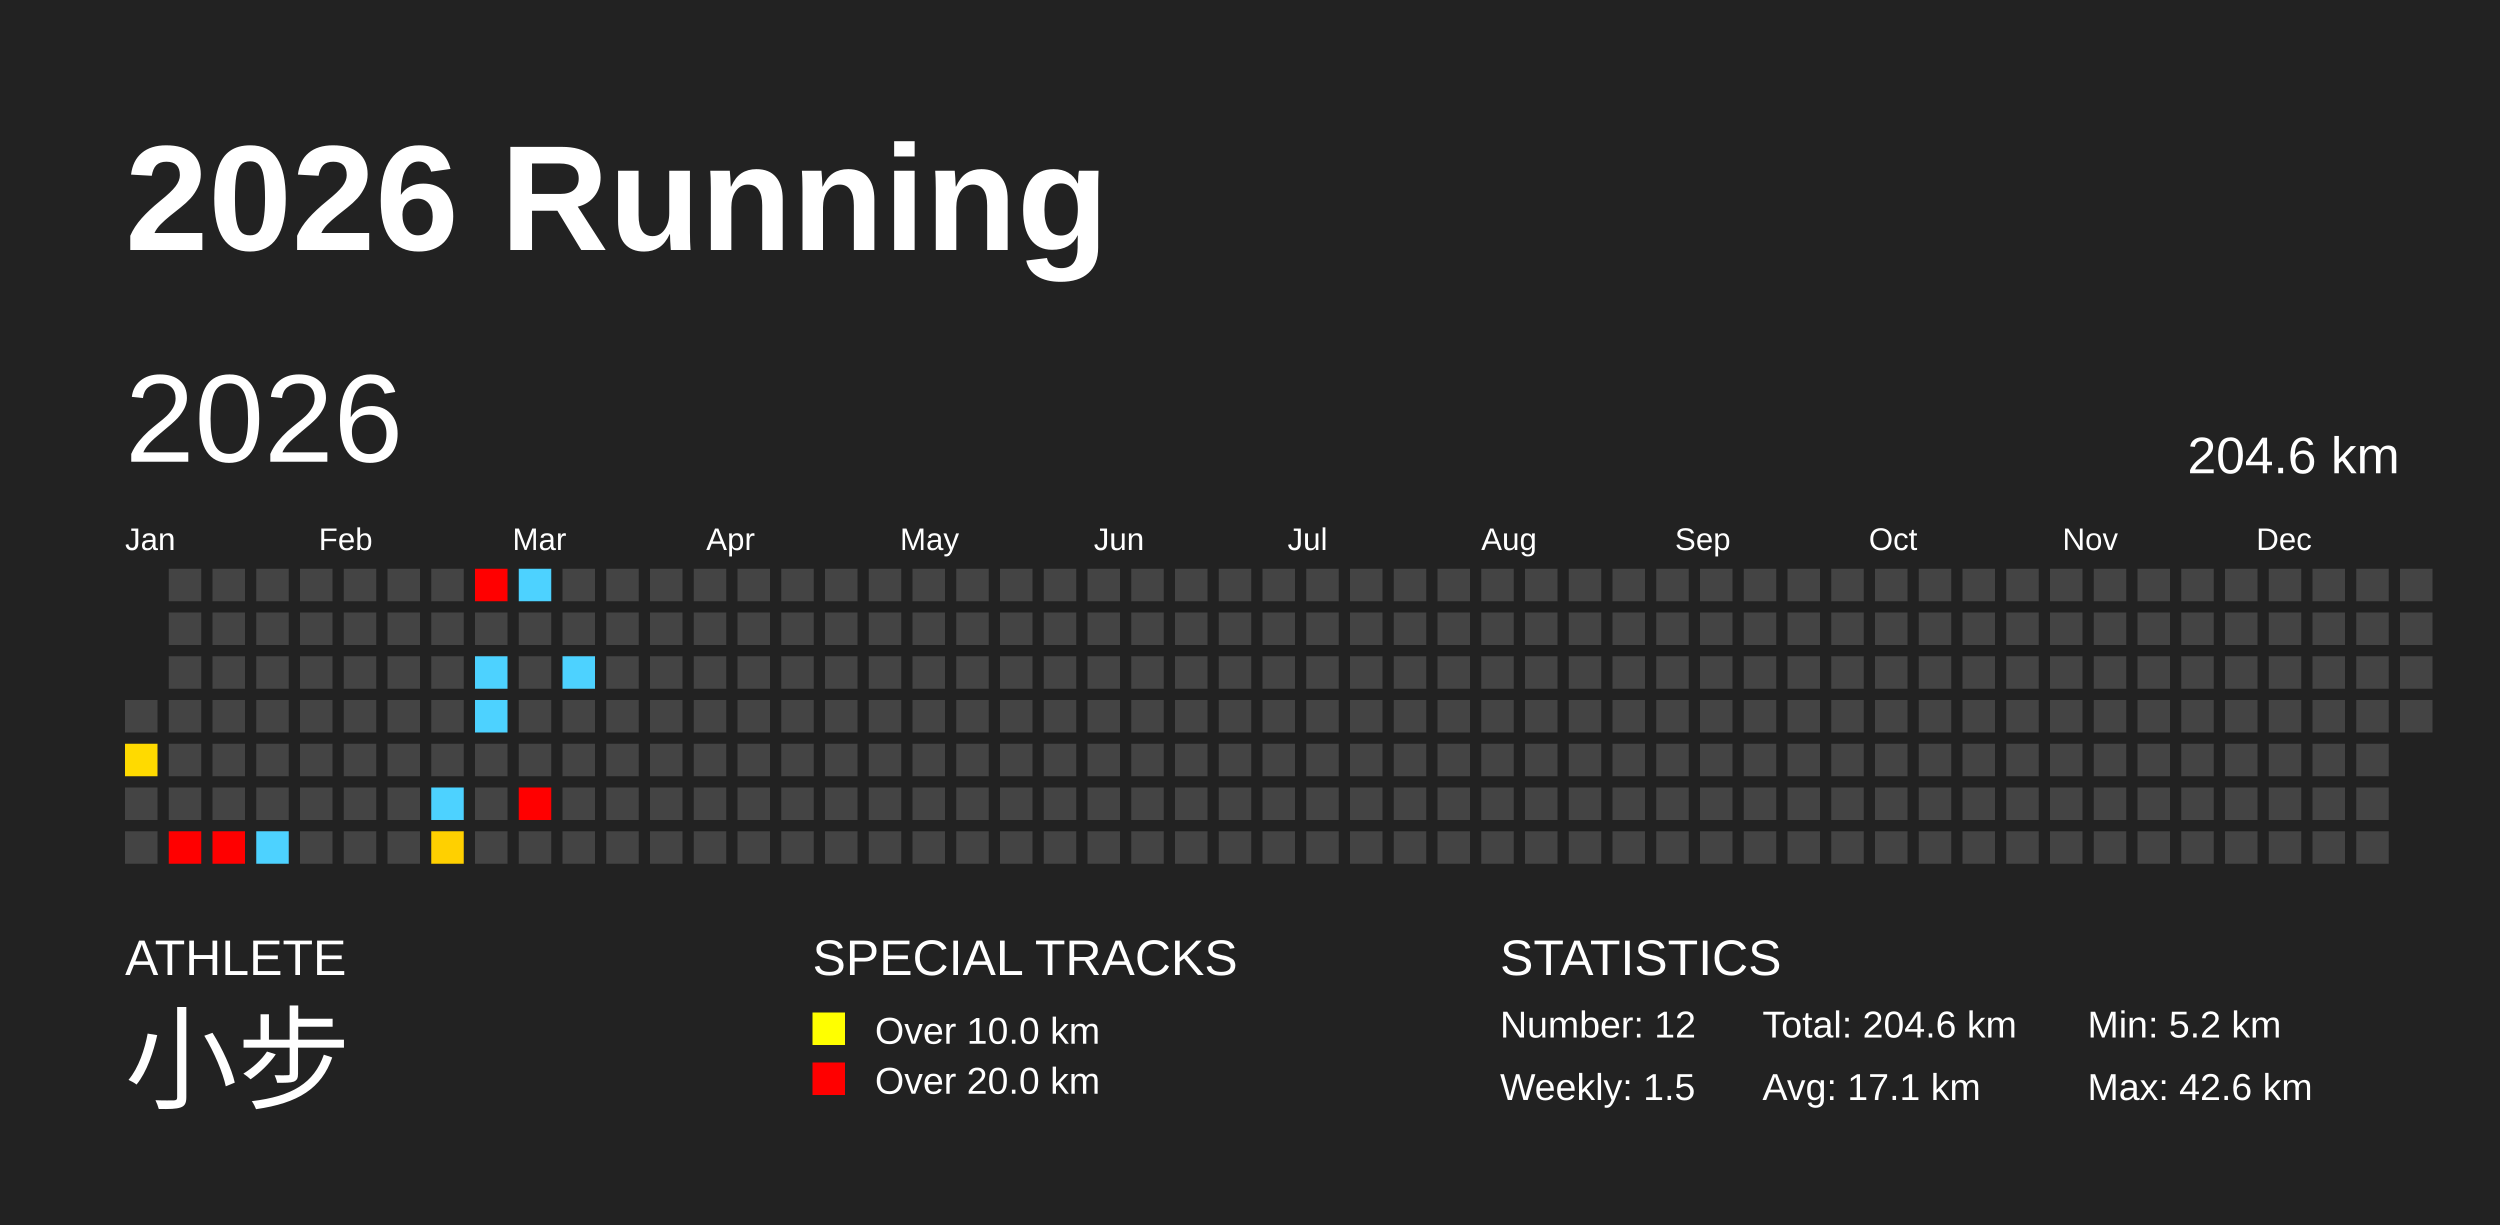
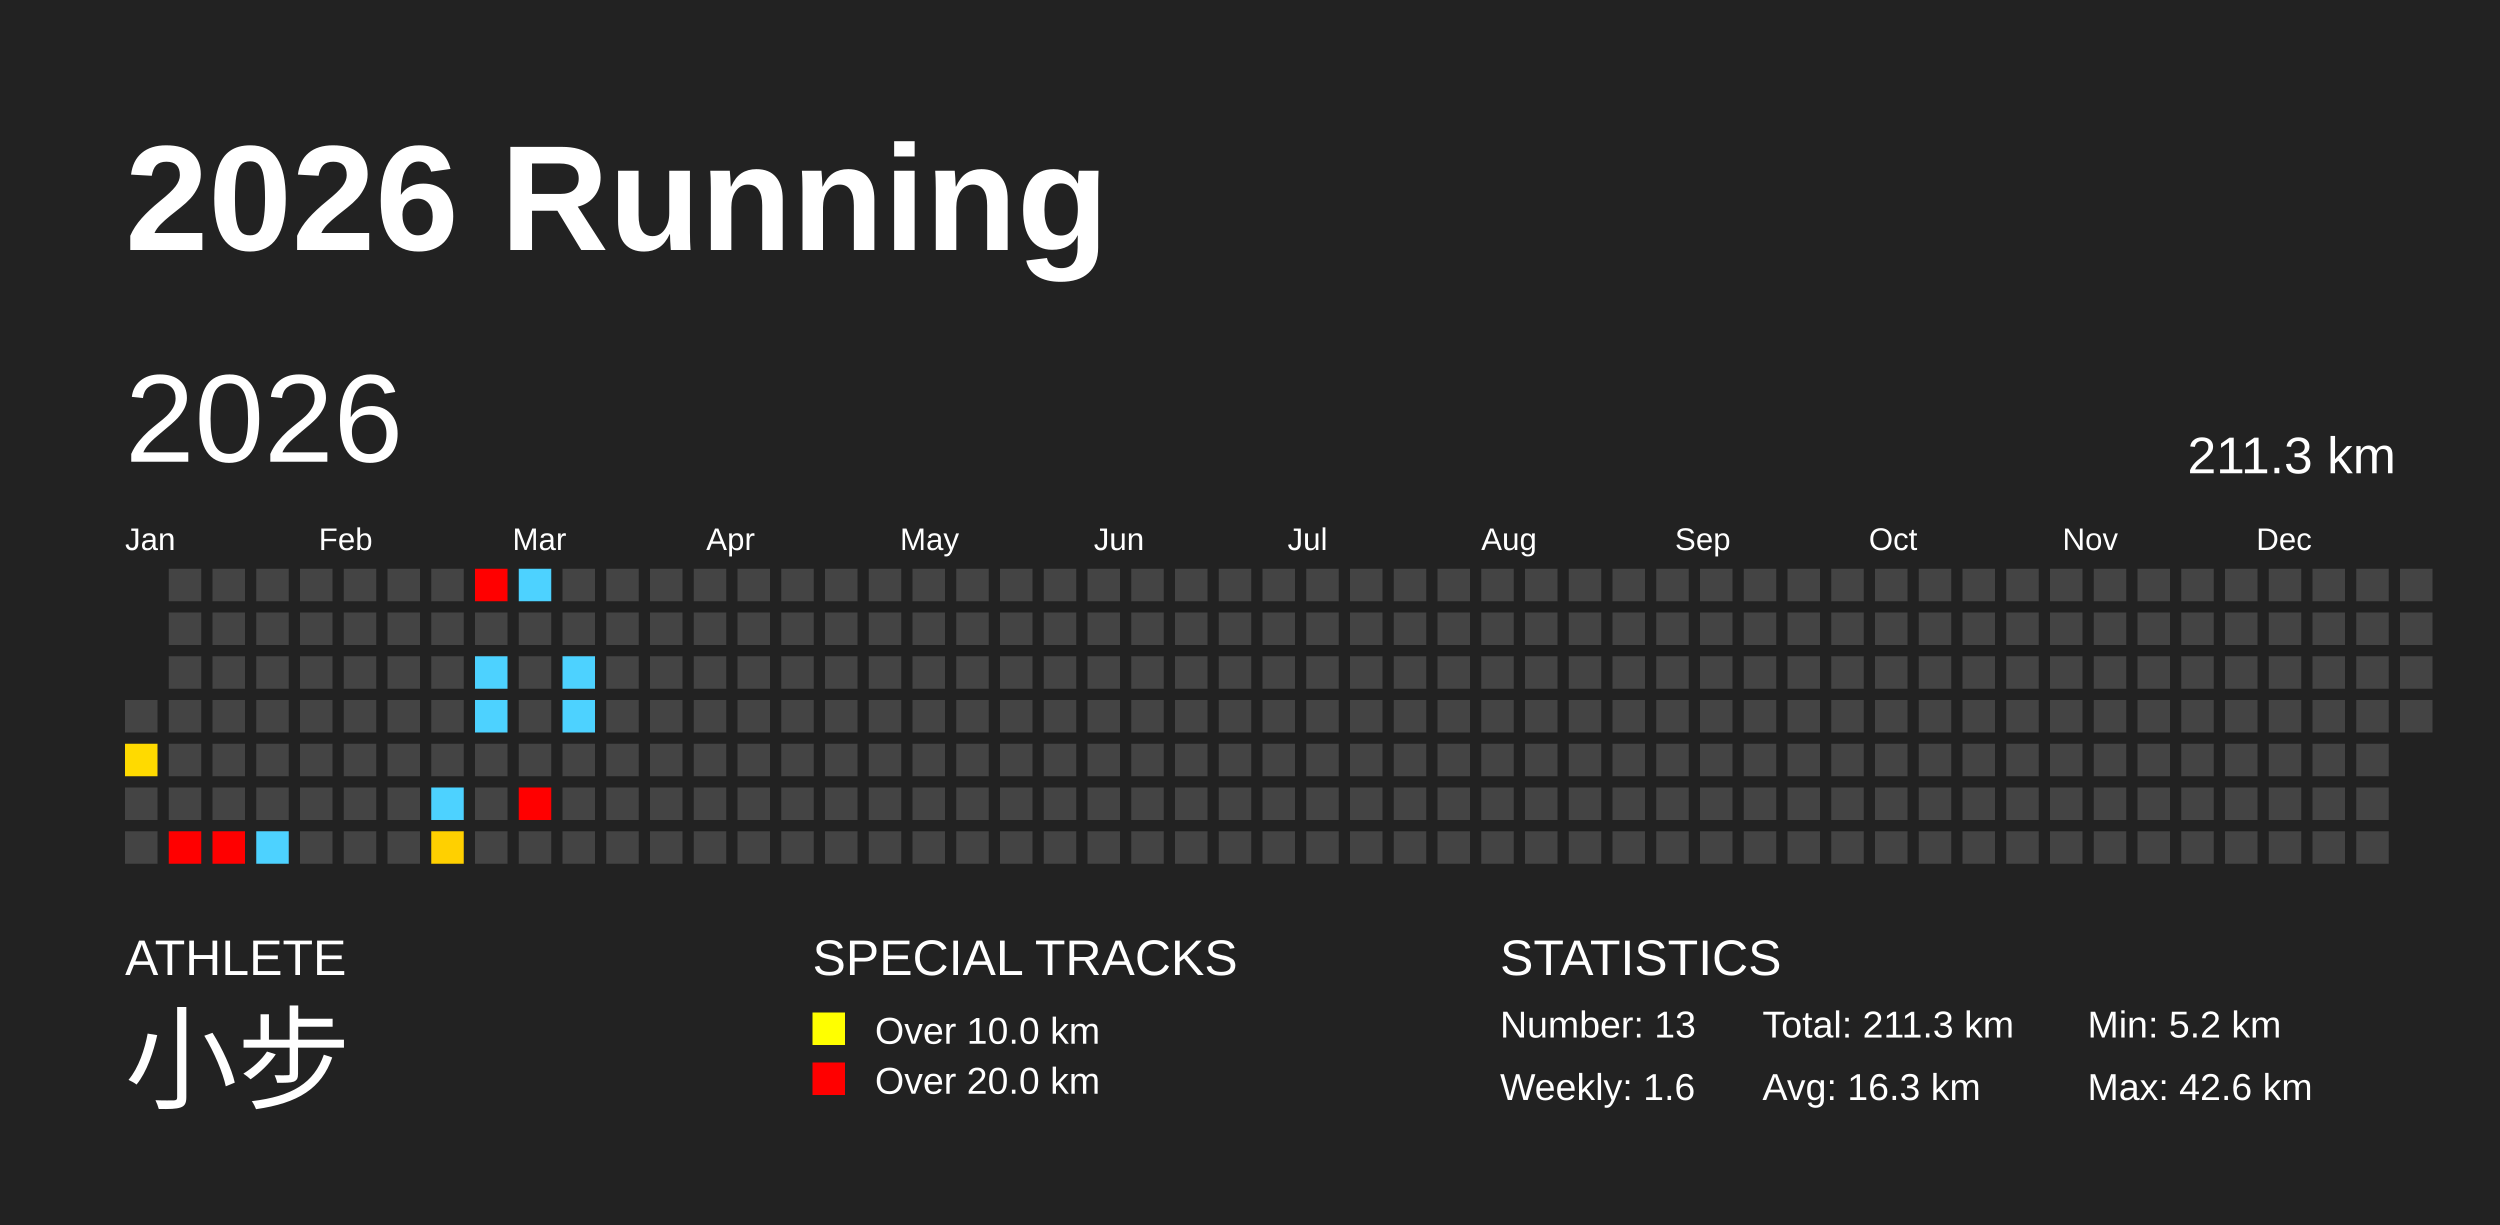
<svg xmlns="http://www.w3.org/2000/svg" baseProfile="full" height="98mm" version="1.1" viewBox="0,0,200,98" width="200mm">
  <defs />
  <rect fill="#222222" height="98" width="200" x="0" y="0" />
  <text fill="#FFFFFF" style="font-size:12px; font-family:Arial; font-weight:bold;" x="10" y="20">2026 Running</text>
  <text fill="#FFFFFF" style="font-size:4px; font-family:Arial" x="10" y="78">ATHLETE</text>
  <text fill="#FFFFFF" style="font-size:9px; font-family:Arial" x="10" y="88">小步</text>
  <text fill="#FFFFFF" style="font-size:4px; font-family:Arial" x="65" y="78">SPECIAL TRACKS</text>
  <rect fill="yellow" height="2.6" width="2.6" x="65" y="81" />
  <text fill="#FFFFFF" style="font-size:3px; font-family:Arial" x="70" y="83.5">Over 10.0 km</text>
  <rect fill="red" height="2.6" width="2.6" x="65" y="85" />
  <text fill="#FFFFFF" style="font-size:3px; font-family:Arial" x="70" y="87.5">Over 20.0 km</text>
  <text fill="#FFFFFF" style="font-size:4px; font-family:Arial" x="120" y="78">STATISTICS</text>
-   <text fill="#FFFFFF" style="font-size:3px; font-family:Arial" x="120" y="83">Number: 12</text>
-   <text fill="#FFFFFF" style="font-size:3px; font-family:Arial" x="120" y="88">Weekly: 1.5</text>
-   <text fill="#FFFFFF" style="font-size:3px; font-family:Arial" x="141" y="83">Total: 204.6 km</text>
-   <text fill="#FFFFFF" style="font-size:3px; font-family:Arial" x="141" y="88">Avg: 17.1 km</text>
+   <text fill="#FFFFFF" style="font-size:3px; font-family:Arial" x="120" y="83">Number: 13</text>
+   <text fill="#FFFFFF" style="font-size:3px; font-family:Arial" x="120" y="88">Weekly: 1.6</text>
+   <text fill="#FFFFFF" style="font-size:3px; font-family:Arial" x="141" y="83">Total: 211.3 km</text>
+   <text fill="#FFFFFF" style="font-size:3px; font-family:Arial" x="141" y="88">Avg: 16.3 km</text>
  <text fill="#FFFFFF" style="font-size:3px; font-family:Arial" x="167" y="83">Min: 5.2 km</text>
  <text fill="#FFFFFF" style="font-size:3px; font-family:Arial" x="167" y="88">Max: 42.6 km</text>
  <text dominant-baseline="hanging" fill="#FFFFFF" style="font-size:10.0px; font-family:Arial;" x="10" y="30">2026</text>
-   <text dominant-baseline="hanging" fill="#FFFFFF" style="font-size:4.125px; font-family:Arial;" x="175" y="35">204.6 km</text>
+   <text dominant-baseline="hanging" fill="#FFFFFF" style="font-size:4.125px; font-family:Arial;" x="175" y="35">211.3 km</text>
  <text fill="#FFFFFF" style="font-size:2.5px; font-family:Arial" x="10.0" y="44">Jan</text>
  <text fill="#FFFFFF" style="font-size:2.5px; font-family:Arial" x="25.5" y="44">Feb</text>
  <text fill="#FFFFFF" style="font-size:2.5px; font-family:Arial" x="41.0" y="44">Mar</text>
  <text fill="#FFFFFF" style="font-size:2.5px; font-family:Arial" x="56.5" y="44">Apr</text>
  <text fill="#FFFFFF" style="font-size:2.5px; font-family:Arial" x="72.0" y="44">May</text>
  <text fill="#FFFFFF" style="font-size:2.5px; font-family:Arial" x="87.5" y="44">Jun</text>
  <text fill="#FFFFFF" style="font-size:2.5px; font-family:Arial" x="103.0" y="44">Jul</text>
  <text fill="#FFFFFF" style="font-size:2.5px; font-family:Arial" x="118.5" y="44">Aug</text>
  <text fill="#FFFFFF" style="font-size:2.5px; font-family:Arial" x="134.0" y="44">Sep</text>
  <text fill="#FFFFFF" style="font-size:2.5px; font-family:Arial" x="149.5" y="44">Oct</text>
  <text fill="#FFFFFF" style="font-size:2.5px; font-family:Arial" x="165.0" y="44">Nov</text>
  <text fill="#FFFFFF" style="font-size:2.5px; font-family:Arial" x="180.5" y="44">Dec</text>
  <rect fill="#444444" height="2.6" width="2.6" x="10.0" y="56.0" />
  <rect fill="#ffda00" height="2.6" width="2.6" x="10.0" y="59.5" />
  <rect fill="#444444" height="2.6" width="2.6" x="10.0" y="63.0" />
  <rect fill="#444444" height="2.6" width="2.6" x="10.0" y="66.5" />
  <rect fill="#444444" height="2.6" width="2.6" x="13.5" y="45.5" />
  <rect fill="#444444" height="2.6" width="2.6" x="13.5" y="49.0" />
  <rect fill="#444444" height="2.6" width="2.6" x="13.5" y="52.5" />
  <rect fill="#444444" height="2.6" width="2.6" x="13.5" y="56.0" />
  <rect fill="#444444" height="2.6" width="2.6" x="13.5" y="59.5" />
  <rect fill="#444444" height="2.6" width="2.6" x="13.5" y="63.0" />
  <rect fill="red" height="2.6" width="2.6" x="13.5" y="66.5" />
  <rect fill="#444444" height="2.6" width="2.6" x="17.0" y="45.5" />
  <rect fill="#444444" height="2.6" width="2.6" x="17.0" y="49.0" />
  <rect fill="#444444" height="2.6" width="2.6" x="17.0" y="52.5" />
  <rect fill="#444444" height="2.6" width="2.6" x="17.0" y="56.0" />
  <rect fill="#444444" height="2.6" width="2.6" x="17.0" y="59.5" />
  <rect fill="#444444" height="2.6" width="2.6" x="17.0" y="63.0" />
  <rect fill="red" height="2.6" width="2.6" x="17.0" y="66.5" />
  <rect fill="#444444" height="2.6" width="2.6" x="20.5" y="45.5" />
  <rect fill="#444444" height="2.6" width="2.6" x="20.5" y="49.0" />
  <rect fill="#444444" height="2.6" width="2.6" x="20.5" y="52.5" />
  <rect fill="#444444" height="2.6" width="2.6" x="20.5" y="56.0" />
  <rect fill="#444444" height="2.6" width="2.6" x="20.5" y="59.5" />
  <rect fill="#444444" height="2.6" width="2.6" x="20.5" y="63.0" />
  <rect fill="#4dd2ff" height="2.6" width="2.6" x="20.5" y="66.5" />
  <rect fill="#444444" height="2.6" width="2.6" x="24.0" y="45.5" />
  <rect fill="#444444" height="2.6" width="2.6" x="24.0" y="49.0" />
  <rect fill="#444444" height="2.6" width="2.6" x="24.0" y="52.5" />
  <rect fill="#444444" height="2.6" width="2.6" x="24.0" y="56.0" />
  <rect fill="#444444" height="2.6" width="2.6" x="24.0" y="59.5" />
  <rect fill="#444444" height="2.6" width="2.6" x="24.0" y="63.0" />
  <rect fill="#444444" height="2.6" width="2.6" x="24.0" y="66.5" />
  <rect fill="#444444" height="2.6" width="2.6" x="27.5" y="45.5" />
  <rect fill="#444444" height="2.6" width="2.6" x="27.5" y="49.0" />
  <rect fill="#444444" height="2.6" width="2.6" x="27.5" y="52.5" />
  <rect fill="#444444" height="2.6" width="2.6" x="27.5" y="56.0" />
  <rect fill="#444444" height="2.6" width="2.6" x="27.5" y="59.5" />
  <rect fill="#444444" height="2.6" width="2.6" x="27.5" y="63.0" />
  <rect fill="#444444" height="2.6" width="2.6" x="27.5" y="66.5" />
  <rect fill="#444444" height="2.6" width="2.6" x="31.0" y="45.5" />
  <rect fill="#444444" height="2.6" width="2.6" x="31.0" y="49.0" />
  <rect fill="#444444" height="2.6" width="2.6" x="31.0" y="52.5" />
  <rect fill="#444444" height="2.6" width="2.6" x="31.0" y="56.0" />
  <rect fill="#444444" height="2.6" width="2.6" x="31.0" y="59.5" />
  <rect fill="#444444" height="2.6" width="2.6" x="31.0" y="63.0" />
  <rect fill="#444444" height="2.6" width="2.6" x="31.0" y="66.5" />
  <rect fill="#444444" height="2.6" width="2.6" x="34.5" y="45.5" />
  <rect fill="#444444" height="2.6" width="2.6" x="34.5" y="49.0" />
  <rect fill="#444444" height="2.6" width="2.6" x="34.5" y="52.5" />
  <rect fill="#444444" height="2.6" width="2.6" x="34.5" y="56.0" />
  <rect fill="#444444" height="2.6" width="2.6" x="34.5" y="59.5" />
  <rect fill="#4dd2ff" height="2.6" width="2.6" x="34.5" y="63.0" />
  <rect fill="#ffd000" height="2.6" width="2.6" x="34.5" y="66.5" />
  <rect fill="red" height="2.6" width="2.6" x="38.0" y="45.5" />
  <rect fill="#444444" height="2.6" width="2.6" x="38.0" y="49.0" />
  <rect fill="#4dd2ff" height="2.6" width="2.6" x="38.0" y="52.5" />
  <rect fill="#4dd2ff" height="2.6" width="2.6" x="38.0" y="56.0" />
  <rect fill="#444444" height="2.6" width="2.6" x="38.0" y="59.5" />
  <rect fill="#444444" height="2.6" width="2.6" x="38.0" y="63.0" />
  <rect fill="#444444" height="2.6" width="2.6" x="38.0" y="66.5" />
  <rect fill="#4dd2ff" height="2.6" width="2.6" x="41.5" y="45.5" />
  <rect fill="#444444" height="2.6" width="2.6" x="41.5" y="49.0" />
  <rect fill="#444444" height="2.6" width="2.6" x="41.5" y="52.5" />
  <rect fill="#444444" height="2.6" width="2.6" x="41.5" y="56.0" />
  <rect fill="#444444" height="2.6" width="2.6" x="41.5" y="59.5" />
  <rect fill="red" height="2.6" width="2.6" x="41.5" y="63.0" />
  <rect fill="#444444" height="2.6" width="2.6" x="41.5" y="66.5" />
  <rect fill="#444444" height="2.6" width="2.6" x="45.0" y="45.5" />
  <rect fill="#444444" height="2.6" width="2.6" x="45.0" y="49.0" />
  <rect fill="#4dd2ff" height="2.6" width="2.6" x="45.0" y="52.5" />
-   <rect fill="#444444" height="2.6" width="2.6" x="45.0" y="56.0" />
+   <rect fill="#4dd2ff" height="2.6" width="2.6" x="45.0" y="56.0" />
  <rect fill="#444444" height="2.6" width="2.6" x="45.0" y="59.5" />
  <rect fill="#444444" height="2.6" width="2.6" x="45.0" y="63.0" />
  <rect fill="#444444" height="2.6" width="2.6" x="45.0" y="66.5" />
  <rect fill="#444444" height="2.6" width="2.6" x="48.5" y="45.5" />
  <rect fill="#444444" height="2.6" width="2.6" x="48.5" y="49.0" />
  <rect fill="#444444" height="2.6" width="2.6" x="48.5" y="52.5" />
  <rect fill="#444444" height="2.6" width="2.6" x="48.5" y="56.0" />
  <rect fill="#444444" height="2.6" width="2.6" x="48.5" y="59.5" />
  <rect fill="#444444" height="2.6" width="2.6" x="48.5" y="63.0" />
  <rect fill="#444444" height="2.6" width="2.6" x="48.5" y="66.5" />
  <rect fill="#444444" height="2.6" width="2.6" x="52.0" y="45.5" />
  <rect fill="#444444" height="2.6" width="2.6" x="52.0" y="49.0" />
  <rect fill="#444444" height="2.6" width="2.6" x="52.0" y="52.5" />
  <rect fill="#444444" height="2.6" width="2.6" x="52.0" y="56.0" />
  <rect fill="#444444" height="2.6" width="2.6" x="52.0" y="59.5" />
  <rect fill="#444444" height="2.6" width="2.6" x="52.0" y="63.0" />
  <rect fill="#444444" height="2.6" width="2.6" x="52.0" y="66.5" />
  <rect fill="#444444" height="2.6" width="2.6" x="55.5" y="45.5" />
  <rect fill="#444444" height="2.6" width="2.6" x="55.5" y="49.0" />
  <rect fill="#444444" height="2.6" width="2.6" x="55.5" y="52.5" />
  <rect fill="#444444" height="2.6" width="2.6" x="55.5" y="56.0" />
  <rect fill="#444444" height="2.6" width="2.6" x="55.5" y="59.5" />
  <rect fill="#444444" height="2.6" width="2.6" x="55.5" y="63.0" />
  <rect fill="#444444" height="2.6" width="2.6" x="55.5" y="66.5" />
  <rect fill="#444444" height="2.6" width="2.6" x="59.0" y="45.5" />
  <rect fill="#444444" height="2.6" width="2.6" x="59.0" y="49.0" />
  <rect fill="#444444" height="2.6" width="2.6" x="59.0" y="52.5" />
  <rect fill="#444444" height="2.6" width="2.6" x="59.0" y="56.0" />
  <rect fill="#444444" height="2.6" width="2.6" x="59.0" y="59.5" />
  <rect fill="#444444" height="2.6" width="2.6" x="59.0" y="63.0" />
  <rect fill="#444444" height="2.6" width="2.6" x="59.0" y="66.5" />
  <rect fill="#444444" height="2.6" width="2.6" x="62.5" y="45.5" />
  <rect fill="#444444" height="2.6" width="2.6" x="62.5" y="49.0" />
  <rect fill="#444444" height="2.6" width="2.6" x="62.5" y="52.5" />
  <rect fill="#444444" height="2.6" width="2.6" x="62.5" y="56.0" />
  <rect fill="#444444" height="2.6" width="2.6" x="62.5" y="59.5" />
  <rect fill="#444444" height="2.6" width="2.6" x="62.5" y="63.0" />
  <rect fill="#444444" height="2.6" width="2.6" x="62.5" y="66.5" />
  <rect fill="#444444" height="2.6" width="2.6" x="66.0" y="45.5" />
  <rect fill="#444444" height="2.6" width="2.6" x="66.0" y="49.0" />
  <rect fill="#444444" height="2.6" width="2.6" x="66.0" y="52.5" />
  <rect fill="#444444" height="2.6" width="2.6" x="66.0" y="56.0" />
  <rect fill="#444444" height="2.6" width="2.6" x="66.0" y="59.5" />
  <rect fill="#444444" height="2.6" width="2.6" x="66.0" y="63.0" />
  <rect fill="#444444" height="2.6" width="2.6" x="66.0" y="66.5" />
  <rect fill="#444444" height="2.6" width="2.6" x="69.5" y="45.5" />
  <rect fill="#444444" height="2.6" width="2.6" x="69.5" y="49.0" />
  <rect fill="#444444" height="2.6" width="2.6" x="69.5" y="52.5" />
  <rect fill="#444444" height="2.6" width="2.6" x="69.5" y="56.0" />
  <rect fill="#444444" height="2.6" width="2.6" x="69.5" y="59.5" />
  <rect fill="#444444" height="2.6" width="2.6" x="69.5" y="63.0" />
  <rect fill="#444444" height="2.6" width="2.6" x="69.5" y="66.5" />
  <rect fill="#444444" height="2.6" width="2.6" x="73.0" y="45.5" />
  <rect fill="#444444" height="2.6" width="2.6" x="73.0" y="49.0" />
  <rect fill="#444444" height="2.6" width="2.6" x="73.0" y="52.5" />
  <rect fill="#444444" height="2.6" width="2.6" x="73.0" y="56.0" />
  <rect fill="#444444" height="2.6" width="2.6" x="73.0" y="59.5" />
  <rect fill="#444444" height="2.6" width="2.6" x="73.0" y="63.0" />
  <rect fill="#444444" height="2.6" width="2.6" x="73.0" y="66.5" />
  <rect fill="#444444" height="2.6" width="2.6" x="76.5" y="45.5" />
  <rect fill="#444444" height="2.6" width="2.6" x="76.5" y="49.0" />
  <rect fill="#444444" height="2.6" width="2.6" x="76.5" y="52.5" />
  <rect fill="#444444" height="2.6" width="2.6" x="76.5" y="56.0" />
  <rect fill="#444444" height="2.6" width="2.6" x="76.5" y="59.5" />
  <rect fill="#444444" height="2.6" width="2.6" x="76.5" y="63.0" />
  <rect fill="#444444" height="2.6" width="2.6" x="76.5" y="66.5" />
  <rect fill="#444444" height="2.6" width="2.6" x="80.0" y="45.5" />
  <rect fill="#444444" height="2.6" width="2.6" x="80.0" y="49.0" />
  <rect fill="#444444" height="2.6" width="2.6" x="80.0" y="52.5" />
  <rect fill="#444444" height="2.6" width="2.6" x="80.0" y="56.0" />
  <rect fill="#444444" height="2.6" width="2.6" x="80.0" y="59.5" />
  <rect fill="#444444" height="2.6" width="2.6" x="80.0" y="63.0" />
  <rect fill="#444444" height="2.6" width="2.6" x="80.0" y="66.5" />
  <rect fill="#444444" height="2.6" width="2.6" x="83.5" y="45.5" />
  <rect fill="#444444" height="2.6" width="2.6" x="83.5" y="49.0" />
  <rect fill="#444444" height="2.6" width="2.6" x="83.5" y="52.5" />
  <rect fill="#444444" height="2.6" width="2.6" x="83.5" y="56.0" />
  <rect fill="#444444" height="2.6" width="2.6" x="83.5" y="59.5" />
  <rect fill="#444444" height="2.6" width="2.6" x="83.5" y="63.0" />
  <rect fill="#444444" height="2.6" width="2.6" x="83.5" y="66.5" />
  <rect fill="#444444" height="2.6" width="2.6" x="87.0" y="45.5" />
  <rect fill="#444444" height="2.6" width="2.6" x="87.0" y="49.0" />
  <rect fill="#444444" height="2.6" width="2.6" x="87.0" y="52.5" />
  <rect fill="#444444" height="2.6" width="2.6" x="87.0" y="56.0" />
  <rect fill="#444444" height="2.6" width="2.6" x="87.0" y="59.5" />
  <rect fill="#444444" height="2.6" width="2.6" x="87.0" y="63.0" />
  <rect fill="#444444" height="2.6" width="2.6" x="87.0" y="66.5" />
  <rect fill="#444444" height="2.6" width="2.6" x="90.5" y="45.5" />
  <rect fill="#444444" height="2.6" width="2.6" x="90.5" y="49.0" />
  <rect fill="#444444" height="2.6" width="2.6" x="90.5" y="52.5" />
  <rect fill="#444444" height="2.6" width="2.6" x="90.5" y="56.0" />
  <rect fill="#444444" height="2.6" width="2.6" x="90.5" y="59.5" />
  <rect fill="#444444" height="2.6" width="2.6" x="90.5" y="63.0" />
  <rect fill="#444444" height="2.6" width="2.6" x="90.5" y="66.5" />
  <rect fill="#444444" height="2.6" width="2.6" x="94.0" y="45.5" />
  <rect fill="#444444" height="2.6" width="2.6" x="94.0" y="49.0" />
  <rect fill="#444444" height="2.6" width="2.6" x="94.0" y="52.5" />
  <rect fill="#444444" height="2.6" width="2.6" x="94.0" y="56.0" />
  <rect fill="#444444" height="2.6" width="2.6" x="94.0" y="59.5" />
  <rect fill="#444444" height="2.6" width="2.6" x="94.0" y="63.0" />
  <rect fill="#444444" height="2.6" width="2.6" x="94.0" y="66.5" />
  <rect fill="#444444" height="2.6" width="2.6" x="97.5" y="45.5" />
  <rect fill="#444444" height="2.6" width="2.6" x="97.5" y="49.0" />
  <rect fill="#444444" height="2.6" width="2.6" x="97.5" y="52.5" />
  <rect fill="#444444" height="2.6" width="2.6" x="97.5" y="56.0" />
  <rect fill="#444444" height="2.6" width="2.6" x="97.5" y="59.5" />
  <rect fill="#444444" height="2.6" width="2.6" x="97.5" y="63.0" />
  <rect fill="#444444" height="2.6" width="2.6" x="97.5" y="66.5" />
  <rect fill="#444444" height="2.6" width="2.6" x="101.0" y="45.5" />
  <rect fill="#444444" height="2.6" width="2.6" x="101.0" y="49.0" />
  <rect fill="#444444" height="2.6" width="2.6" x="101.0" y="52.5" />
  <rect fill="#444444" height="2.6" width="2.6" x="101.0" y="56.0" />
  <rect fill="#444444" height="2.6" width="2.6" x="101.0" y="59.5" />
  <rect fill="#444444" height="2.6" width="2.6" x="101.0" y="63.0" />
  <rect fill="#444444" height="2.6" width="2.6" x="101.0" y="66.5" />
  <rect fill="#444444" height="2.6" width="2.6" x="104.5" y="45.5" />
  <rect fill="#444444" height="2.6" width="2.6" x="104.5" y="49.0" />
  <rect fill="#444444" height="2.6" width="2.6" x="104.5" y="52.5" />
  <rect fill="#444444" height="2.6" width="2.6" x="104.5" y="56.0" />
  <rect fill="#444444" height="2.6" width="2.6" x="104.5" y="59.5" />
  <rect fill="#444444" height="2.6" width="2.6" x="104.5" y="63.0" />
  <rect fill="#444444" height="2.6" width="2.6" x="104.5" y="66.5" />
  <rect fill="#444444" height="2.6" width="2.6" x="108.0" y="45.5" />
  <rect fill="#444444" height="2.6" width="2.6" x="108.0" y="49.0" />
  <rect fill="#444444" height="2.6" width="2.6" x="108.0" y="52.5" />
  <rect fill="#444444" height="2.6" width="2.6" x="108.0" y="56.0" />
  <rect fill="#444444" height="2.6" width="2.6" x="108.0" y="59.5" />
  <rect fill="#444444" height="2.6" width="2.6" x="108.0" y="63.0" />
  <rect fill="#444444" height="2.6" width="2.6" x="108.0" y="66.5" />
  <rect fill="#444444" height="2.6" width="2.6" x="111.5" y="45.5" />
  <rect fill="#444444" height="2.6" width="2.6" x="111.5" y="49.0" />
  <rect fill="#444444" height="2.6" width="2.6" x="111.5" y="52.5" />
  <rect fill="#444444" height="2.6" width="2.6" x="111.5" y="56.0" />
  <rect fill="#444444" height="2.6" width="2.6" x="111.5" y="59.5" />
  <rect fill="#444444" height="2.6" width="2.6" x="111.5" y="63.0" />
  <rect fill="#444444" height="2.6" width="2.6" x="111.5" y="66.5" />
  <rect fill="#444444" height="2.6" width="2.6" x="115.0" y="45.5" />
  <rect fill="#444444" height="2.6" width="2.6" x="115.0" y="49.0" />
  <rect fill="#444444" height="2.6" width="2.6" x="115.0" y="52.5" />
  <rect fill="#444444" height="2.6" width="2.6" x="115.0" y="56.0" />
  <rect fill="#444444" height="2.6" width="2.6" x="115.0" y="59.5" />
  <rect fill="#444444" height="2.6" width="2.6" x="115.0" y="63.0" />
  <rect fill="#444444" height="2.6" width="2.6" x="115.0" y="66.5" />
  <rect fill="#444444" height="2.6" width="2.6" x="118.5" y="45.5" />
  <rect fill="#444444" height="2.6" width="2.6" x="118.5" y="49.0" />
  <rect fill="#444444" height="2.6" width="2.6" x="118.5" y="52.5" />
  <rect fill="#444444" height="2.6" width="2.6" x="118.5" y="56.0" />
  <rect fill="#444444" height="2.6" width="2.6" x="118.5" y="59.5" />
  <rect fill="#444444" height="2.6" width="2.6" x="118.5" y="63.0" />
  <rect fill="#444444" height="2.6" width="2.6" x="118.5" y="66.5" />
  <rect fill="#444444" height="2.6" width="2.6" x="122.0" y="45.5" />
  <rect fill="#444444" height="2.6" width="2.6" x="122.0" y="49.0" />
  <rect fill="#444444" height="2.6" width="2.6" x="122.0" y="52.5" />
  <rect fill="#444444" height="2.6" width="2.6" x="122.0" y="56.0" />
  <rect fill="#444444" height="2.6" width="2.6" x="122.0" y="59.5" />
  <rect fill="#444444" height="2.6" width="2.6" x="122.0" y="63.0" />
  <rect fill="#444444" height="2.6" width="2.6" x="122.0" y="66.5" />
  <rect fill="#444444" height="2.6" width="2.6" x="125.5" y="45.5" />
  <rect fill="#444444" height="2.6" width="2.6" x="125.5" y="49.0" />
  <rect fill="#444444" height="2.6" width="2.6" x="125.5" y="52.5" />
  <rect fill="#444444" height="2.6" width="2.6" x="125.5" y="56.0" />
  <rect fill="#444444" height="2.6" width="2.6" x="125.5" y="59.5" />
  <rect fill="#444444" height="2.6" width="2.6" x="125.5" y="63.0" />
  <rect fill="#444444" height="2.6" width="2.6" x="125.5" y="66.5" />
  <rect fill="#444444" height="2.6" width="2.6" x="129.0" y="45.5" />
  <rect fill="#444444" height="2.6" width="2.6" x="129.0" y="49.0" />
  <rect fill="#444444" height="2.6" width="2.6" x="129.0" y="52.5" />
  <rect fill="#444444" height="2.6" width="2.6" x="129.0" y="56.0" />
  <rect fill="#444444" height="2.6" width="2.6" x="129.0" y="59.5" />
  <rect fill="#444444" height="2.6" width="2.6" x="129.0" y="63.0" />
  <rect fill="#444444" height="2.6" width="2.6" x="129.0" y="66.5" />
  <rect fill="#444444" height="2.6" width="2.6" x="132.5" y="45.5" />
  <rect fill="#444444" height="2.6" width="2.6" x="132.5" y="49.0" />
  <rect fill="#444444" height="2.6" width="2.6" x="132.5" y="52.5" />
  <rect fill="#444444" height="2.6" width="2.6" x="132.5" y="56.0" />
  <rect fill="#444444" height="2.6" width="2.6" x="132.5" y="59.5" />
  <rect fill="#444444" height="2.6" width="2.6" x="132.5" y="63.0" />
  <rect fill="#444444" height="2.6" width="2.6" x="132.5" y="66.5" />
  <rect fill="#444444" height="2.6" width="2.6" x="136.0" y="45.5" />
  <rect fill="#444444" height="2.6" width="2.6" x="136.0" y="49.0" />
  <rect fill="#444444" height="2.6" width="2.6" x="136.0" y="52.5" />
  <rect fill="#444444" height="2.6" width="2.6" x="136.0" y="56.0" />
  <rect fill="#444444" height="2.6" width="2.6" x="136.0" y="59.5" />
  <rect fill="#444444" height="2.6" width="2.6" x="136.0" y="63.0" />
  <rect fill="#444444" height="2.6" width="2.6" x="136.0" y="66.5" />
  <rect fill="#444444" height="2.6" width="2.6" x="139.5" y="45.5" />
  <rect fill="#444444" height="2.6" width="2.6" x="139.5" y="49.0" />
  <rect fill="#444444" height="2.6" width="2.6" x="139.5" y="52.5" />
  <rect fill="#444444" height="2.6" width="2.6" x="139.5" y="56.0" />
  <rect fill="#444444" height="2.6" width="2.6" x="139.5" y="59.5" />
  <rect fill="#444444" height="2.6" width="2.6" x="139.5" y="63.0" />
  <rect fill="#444444" height="2.6" width="2.6" x="139.5" y="66.5" />
  <rect fill="#444444" height="2.6" width="2.6" x="143.0" y="45.5" />
  <rect fill="#444444" height="2.6" width="2.6" x="143.0" y="49.0" />
  <rect fill="#444444" height="2.6" width="2.6" x="143.0" y="52.5" />
  <rect fill="#444444" height="2.6" width="2.6" x="143.0" y="56.0" />
  <rect fill="#444444" height="2.6" width="2.6" x="143.0" y="59.5" />
  <rect fill="#444444" height="2.6" width="2.6" x="143.0" y="63.0" />
  <rect fill="#444444" height="2.6" width="2.6" x="143.0" y="66.5" />
  <rect fill="#444444" height="2.6" width="2.6" x="146.5" y="45.5" />
  <rect fill="#444444" height="2.6" width="2.6" x="146.5" y="49.0" />
  <rect fill="#444444" height="2.6" width="2.6" x="146.5" y="52.5" />
  <rect fill="#444444" height="2.6" width="2.6" x="146.5" y="56.0" />
  <rect fill="#444444" height="2.6" width="2.6" x="146.5" y="59.5" />
  <rect fill="#444444" height="2.6" width="2.6" x="146.5" y="63.0" />
  <rect fill="#444444" height="2.6" width="2.6" x="146.5" y="66.5" />
  <rect fill="#444444" height="2.6" width="2.6" x="150.0" y="45.5" />
  <rect fill="#444444" height="2.6" width="2.6" x="150.0" y="49.0" />
  <rect fill="#444444" height="2.6" width="2.6" x="150.0" y="52.5" />
  <rect fill="#444444" height="2.6" width="2.6" x="150.0" y="56.0" />
  <rect fill="#444444" height="2.6" width="2.6" x="150.0" y="59.5" />
  <rect fill="#444444" height="2.6" width="2.6" x="150.0" y="63.0" />
  <rect fill="#444444" height="2.6" width="2.6" x="150.0" y="66.5" />
  <rect fill="#444444" height="2.6" width="2.6" x="153.5" y="45.5" />
  <rect fill="#444444" height="2.6" width="2.6" x="153.5" y="49.0" />
  <rect fill="#444444" height="2.6" width="2.6" x="153.5" y="52.5" />
  <rect fill="#444444" height="2.6" width="2.6" x="153.5" y="56.0" />
  <rect fill="#444444" height="2.6" width="2.6" x="153.5" y="59.5" />
  <rect fill="#444444" height="2.6" width="2.6" x="153.5" y="63.0" />
  <rect fill="#444444" height="2.6" width="2.6" x="153.5" y="66.5" />
  <rect fill="#444444" height="2.6" width="2.6" x="157.0" y="45.5" />
  <rect fill="#444444" height="2.6" width="2.6" x="157.0" y="49.0" />
  <rect fill="#444444" height="2.6" width="2.6" x="157.0" y="52.5" />
  <rect fill="#444444" height="2.6" width="2.6" x="157.0" y="56.0" />
  <rect fill="#444444" height="2.6" width="2.6" x="157.0" y="59.5" />
  <rect fill="#444444" height="2.6" width="2.6" x="157.0" y="63.0" />
  <rect fill="#444444" height="2.6" width="2.6" x="157.0" y="66.5" />
  <rect fill="#444444" height="2.6" width="2.6" x="160.5" y="45.5" />
  <rect fill="#444444" height="2.6" width="2.6" x="160.5" y="49.0" />
  <rect fill="#444444" height="2.6" width="2.6" x="160.5" y="52.5" />
  <rect fill="#444444" height="2.6" width="2.6" x="160.5" y="56.0" />
  <rect fill="#444444" height="2.6" width="2.6" x="160.5" y="59.5" />
  <rect fill="#444444" height="2.6" width="2.6" x="160.5" y="63.0" />
  <rect fill="#444444" height="2.6" width="2.6" x="160.5" y="66.5" />
  <rect fill="#444444" height="2.6" width="2.6" x="164.0" y="45.5" />
  <rect fill="#444444" height="2.6" width="2.6" x="164.0" y="49.0" />
  <rect fill="#444444" height="2.6" width="2.6" x="164.0" y="52.5" />
  <rect fill="#444444" height="2.6" width="2.6" x="164.0" y="56.0" />
  <rect fill="#444444" height="2.6" width="2.6" x="164.0" y="59.5" />
  <rect fill="#444444" height="2.6" width="2.6" x="164.0" y="63.0" />
  <rect fill="#444444" height="2.6" width="2.6" x="164.0" y="66.5" />
  <rect fill="#444444" height="2.6" width="2.6" x="167.5" y="45.5" />
  <rect fill="#444444" height="2.6" width="2.6" x="167.5" y="49.0" />
  <rect fill="#444444" height="2.6" width="2.6" x="167.5" y="52.5" />
  <rect fill="#444444" height="2.6" width="2.6" x="167.5" y="56.0" />
  <rect fill="#444444" height="2.6" width="2.6" x="167.5" y="59.5" />
  <rect fill="#444444" height="2.6" width="2.6" x="167.5" y="63.0" />
  <rect fill="#444444" height="2.6" width="2.6" x="167.5" y="66.5" />
  <rect fill="#444444" height="2.6" width="2.6" x="171.0" y="45.5" />
  <rect fill="#444444" height="2.6" width="2.6" x="171.0" y="49.0" />
  <rect fill="#444444" height="2.6" width="2.6" x="171.0" y="52.5" />
  <rect fill="#444444" height="2.6" width="2.6" x="171.0" y="56.0" />
  <rect fill="#444444" height="2.6" width="2.6" x="171.0" y="59.5" />
  <rect fill="#444444" height="2.6" width="2.6" x="171.0" y="63.0" />
  <rect fill="#444444" height="2.6" width="2.6" x="171.0" y="66.5" />
  <rect fill="#444444" height="2.6" width="2.6" x="174.5" y="45.5" />
  <rect fill="#444444" height="2.6" width="2.6" x="174.5" y="49.0" />
  <rect fill="#444444" height="2.6" width="2.6" x="174.5" y="52.5" />
  <rect fill="#444444" height="2.6" width="2.6" x="174.5" y="56.0" />
  <rect fill="#444444" height="2.6" width="2.6" x="174.5" y="59.5" />
  <rect fill="#444444" height="2.6" width="2.6" x="174.5" y="63.0" />
  <rect fill="#444444" height="2.6" width="2.6" x="174.5" y="66.5" />
  <rect fill="#444444" height="2.6" width="2.6" x="178.0" y="45.5" />
  <rect fill="#444444" height="2.6" width="2.6" x="178.0" y="49.0" />
  <rect fill="#444444" height="2.6" width="2.6" x="178.0" y="52.5" />
  <rect fill="#444444" height="2.6" width="2.6" x="178.0" y="56.0" />
  <rect fill="#444444" height="2.6" width="2.6" x="178.0" y="59.5" />
  <rect fill="#444444" height="2.6" width="2.6" x="178.0" y="63.0" />
  <rect fill="#444444" height="2.6" width="2.6" x="178.0" y="66.5" />
  <rect fill="#444444" height="2.6" width="2.6" x="181.5" y="45.5" />
  <rect fill="#444444" height="2.6" width="2.6" x="181.5" y="49.0" />
  <rect fill="#444444" height="2.6" width="2.6" x="181.5" y="52.5" />
  <rect fill="#444444" height="2.6" width="2.6" x="181.5" y="56.0" />
  <rect fill="#444444" height="2.6" width="2.6" x="181.5" y="59.5" />
  <rect fill="#444444" height="2.6" width="2.6" x="181.5" y="63.0" />
  <rect fill="#444444" height="2.6" width="2.6" x="181.5" y="66.5" />
  <rect fill="#444444" height="2.6" width="2.6" x="185.0" y="45.5" />
  <rect fill="#444444" height="2.6" width="2.6" x="185.0" y="49.0" />
  <rect fill="#444444" height="2.6" width="2.6" x="185.0" y="52.5" />
  <rect fill="#444444" height="2.6" width="2.6" x="185.0" y="56.0" />
  <rect fill="#444444" height="2.6" width="2.6" x="185.0" y="59.5" />
  <rect fill="#444444" height="2.6" width="2.6" x="185.0" y="63.0" />
  <rect fill="#444444" height="2.6" width="2.6" x="185.0" y="66.5" />
  <rect fill="#444444" height="2.6" width="2.6" x="188.5" y="45.5" />
  <rect fill="#444444" height="2.6" width="2.6" x="188.5" y="49.0" />
  <rect fill="#444444" height="2.6" width="2.6" x="188.5" y="52.5" />
  <rect fill="#444444" height="2.6" width="2.6" x="188.5" y="56.0" />
  <rect fill="#444444" height="2.6" width="2.6" x="188.5" y="59.5" />
  <rect fill="#444444" height="2.6" width="2.6" x="188.5" y="63.0" />
  <rect fill="#444444" height="2.6" width="2.6" x="188.5" y="66.5" />
  <rect fill="#444444" height="2.6" width="2.6" x="192.0" y="45.5" />
  <rect fill="#444444" height="2.6" width="2.6" x="192.0" y="49.0" />
  <rect fill="#444444" height="2.6" width="2.6" x="192.0" y="52.5" />
  <rect fill="#444444" height="2.6" width="2.6" x="192.0" y="56.0" />
</svg>
